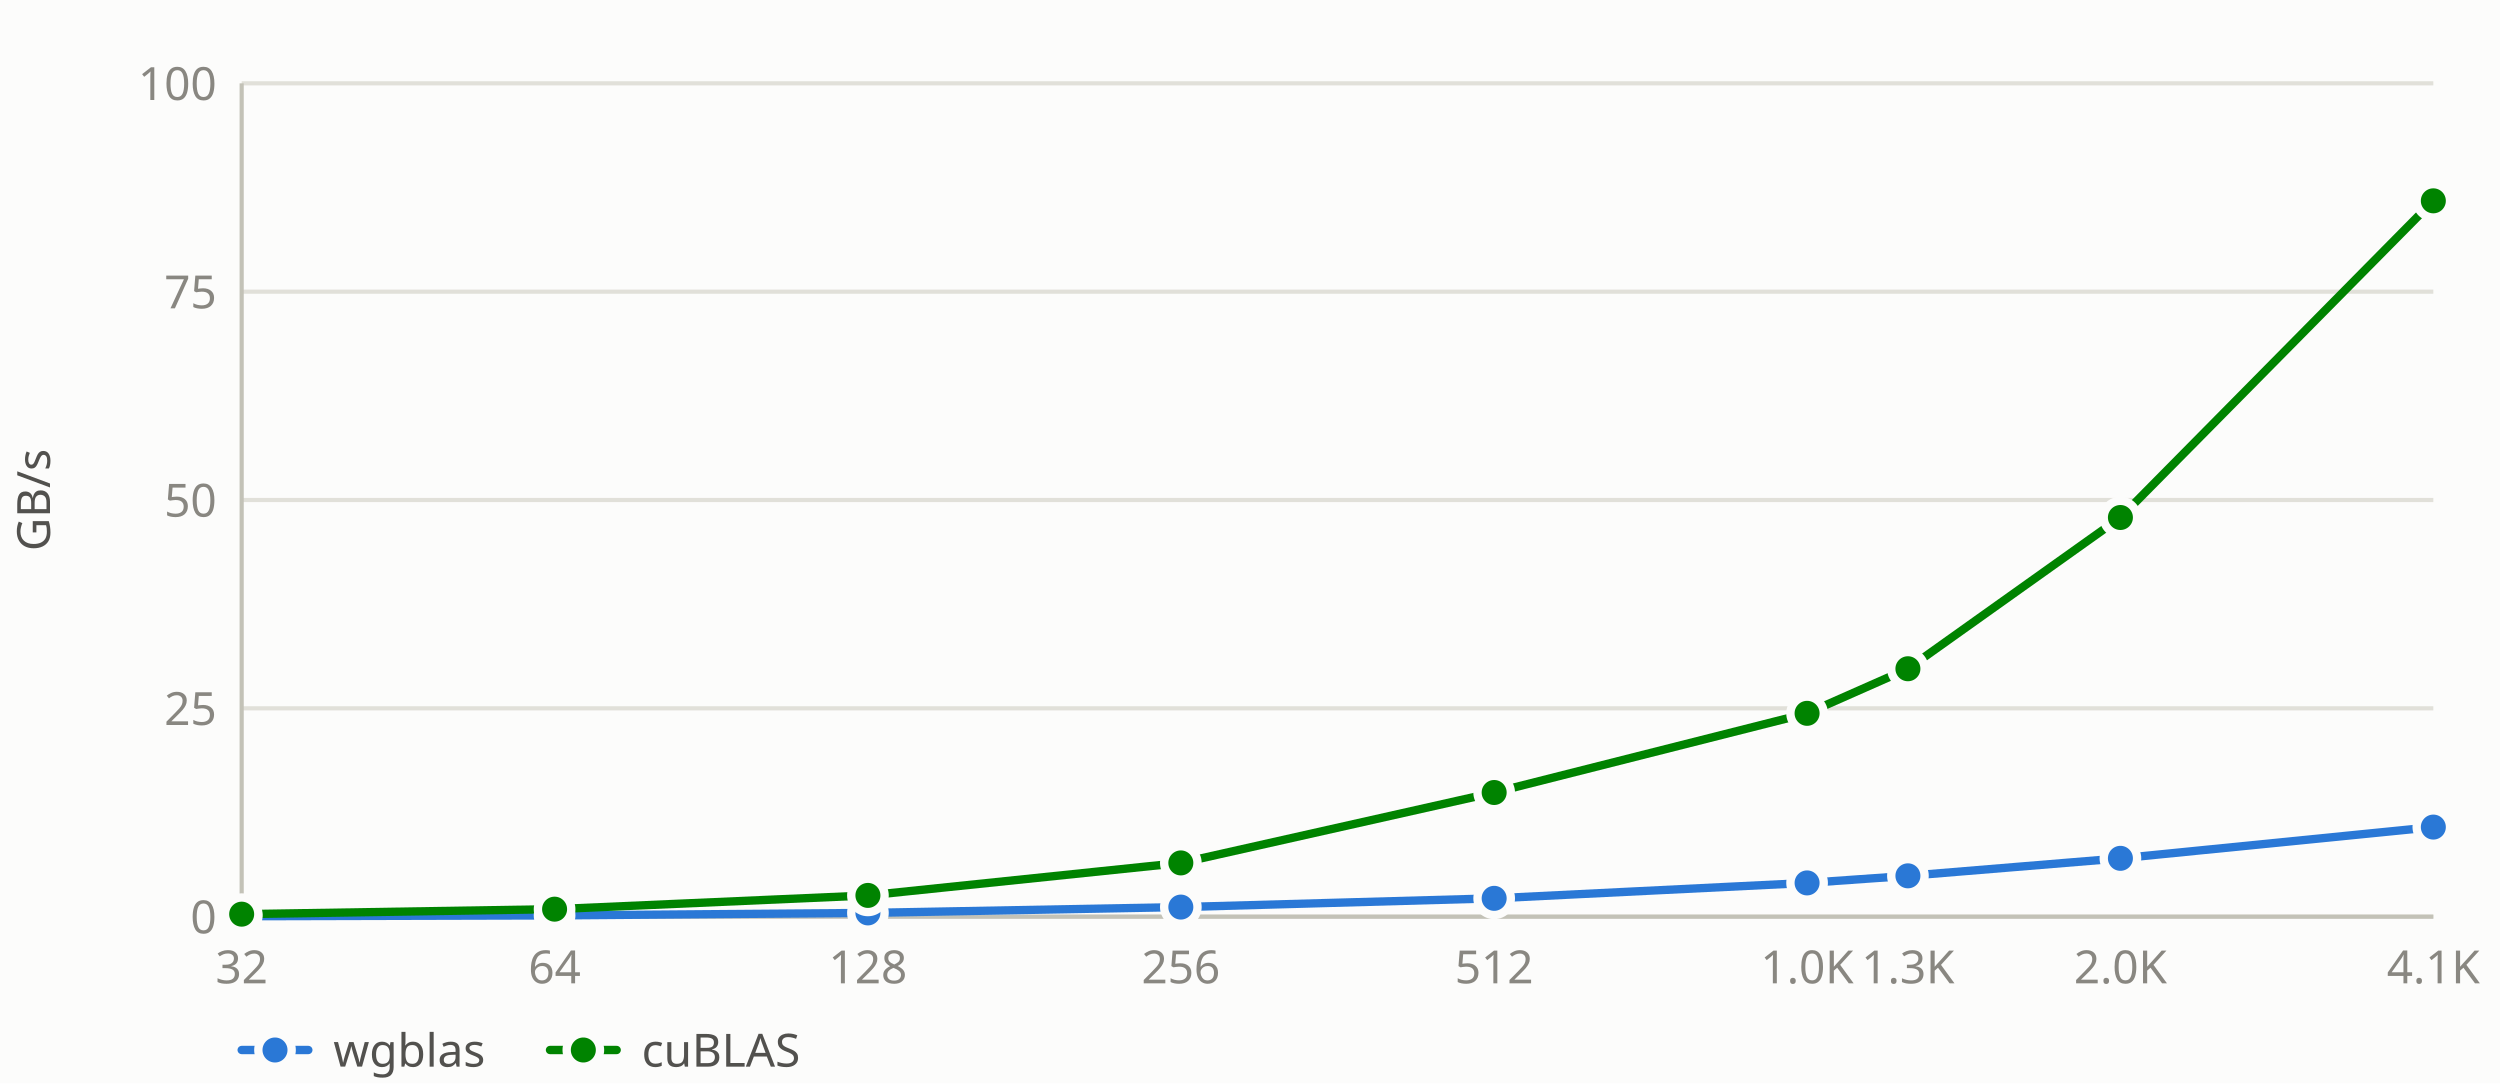
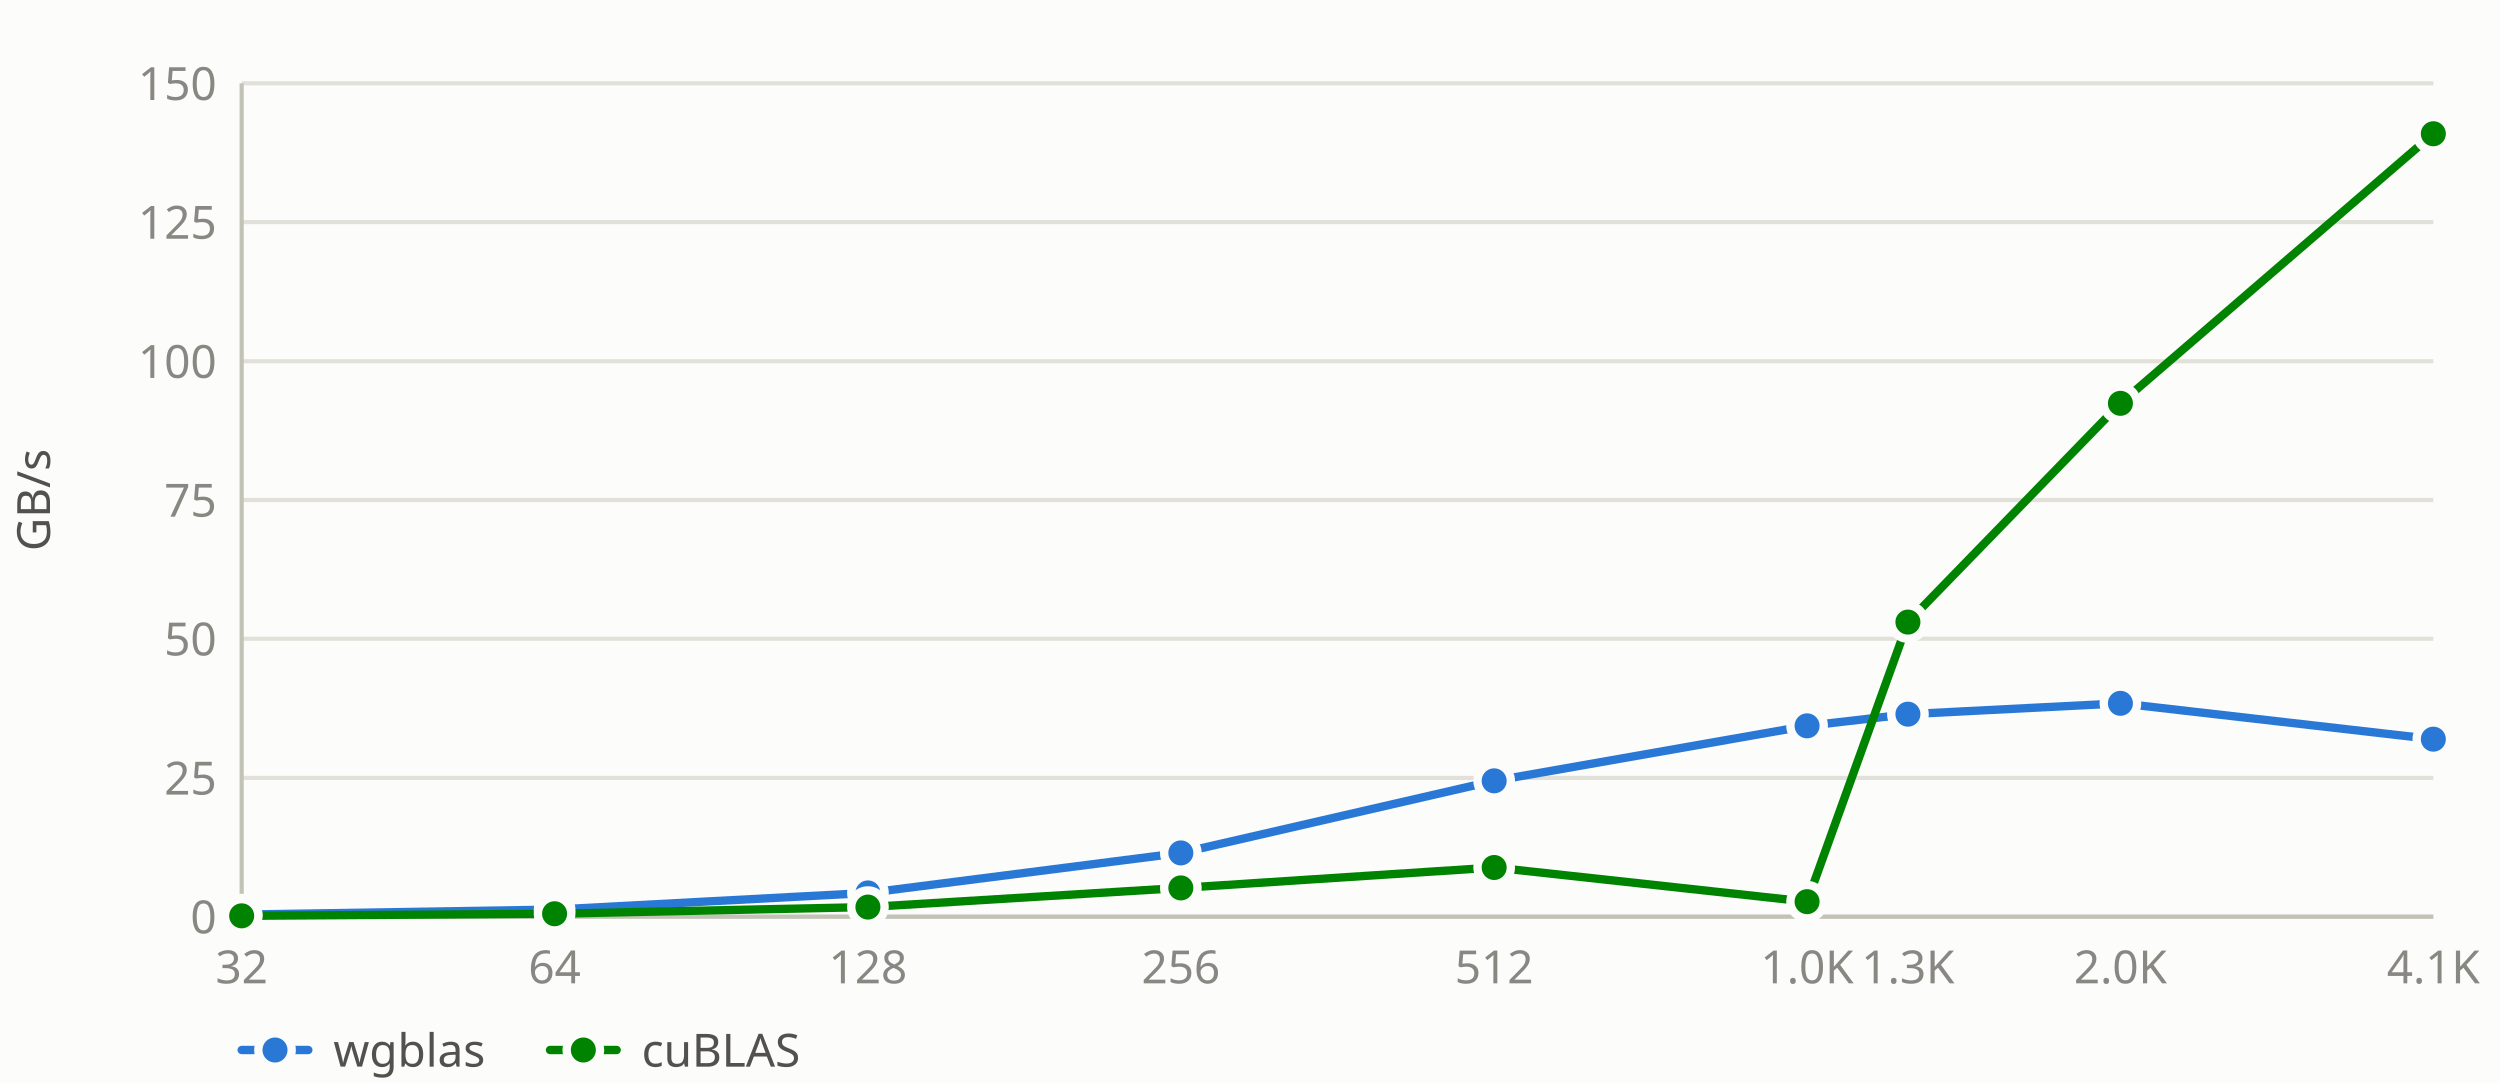
- <svg xmlns="http://www.w3.org/2000/svg" id="bc-strsv-stride32-nvidia_geforce_gtx_1650-gbs" viewBox="0 0 600 260" width="600" height="260" role="img" aria-label="GB/s vs n">
-   <style>#bc-strsv-stride32-nvidia_geforce_gtx_1650-gbs .bg{fill:#fcfcfb}#bc-strsv-stride32-nvidia_geforce_gtx_1650-gbs .gr{stroke:#e1e0d9;stroke-width:1;fill:none}#bc-strsv-stride32-nvidia_geforce_gtx_1650-gbs .ax{stroke:#c3c2b7;stroke-width:1;fill:none}#bc-strsv-stride32-nvidia_geforce_gtx_1650-gbs .at{fill:#898781;font:11px/1 system-ui,sans-serif}#bc-strsv-stride32-nvidia_geforce_gtx_1650-gbs .lt{fill:#52514e;font:11px/1 system-ui,sans-serif}#bc-strsv-stride32-nvidia_geforce_gtx_1650-gbs .ln1{stroke:#2a78d6;fill:none;stroke-width:2;stroke-linejoin:round;stroke-linecap:round}#bc-strsv-stride32-nvidia_geforce_gtx_1650-gbs .mk1{fill:#2a78d6;stroke:#fcfcfb;stroke-width:2}#bc-strsv-stride32-nvidia_geforce_gtx_1650-gbs .ln2{stroke:#008300;fill:none;stroke-width:2;stroke-linejoin:round;stroke-linecap:round}#bc-strsv-stride32-nvidia_geforce_gtx_1650-gbs .mk2{fill:#008300;stroke:#fcfcfb;stroke-width:2}@media(prefers-color-scheme:dark){#bc-strsv-stride32-nvidia_geforce_gtx_1650-gbs .bg{fill:#1a1a19}#bc-strsv-stride32-nvidia_geforce_gtx_1650-gbs .gr{stroke:#2c2c2a}#bc-strsv-stride32-nvidia_geforce_gtx_1650-gbs .ax{stroke:#383835}#bc-strsv-stride32-nvidia_geforce_gtx_1650-gbs .at{fill:#898781}#bc-strsv-stride32-nvidia_geforce_gtx_1650-gbs .lt{fill:#c3c2b7}#bc-strsv-stride32-nvidia_geforce_gtx_1650-gbs .ln1{stroke:#3987e5}#bc-strsv-stride32-nvidia_geforce_gtx_1650-gbs .mk1{fill:#3987e5;stroke:#1a1a19}#bc-strsv-stride32-nvidia_geforce_gtx_1650-gbs .ln2{stroke:#008300}#bc-strsv-stride32-nvidia_geforce_gtx_1650-gbs .mk2{fill:#008300;stroke:#1a1a19}}:root[data-theme=dark] #bc-strsv-stride32-nvidia_geforce_gtx_1650-gbs .bg{fill:#1a1a19}:root[data-theme=dark] #bc-strsv-stride32-nvidia_geforce_gtx_1650-gbs .gr{stroke:#2c2c2a}:root[data-theme=dark] #bc-strsv-stride32-nvidia_geforce_gtx_1650-gbs .ax{stroke:#383835}:root[data-theme=dark] #bc-strsv-stride32-nvidia_geforce_gtx_1650-gbs .lt{fill:#c3c2b7}:root[data-theme=dark] #bc-strsv-stride32-nvidia_geforce_gtx_1650-gbs .ln1{stroke:#3987e5}:root[data-theme=dark] #bc-strsv-stride32-nvidia_geforce_gtx_1650-gbs .mk1{fill:#3987e5;stroke:#1a1a19}:root[data-theme=dark] #bc-strsv-stride32-nvidia_geforce_gtx_1650-gbs .mk2{stroke:#1a1a19}</style>
+ <svg xmlns="http://www.w3.org/2000/svg" id="bc-strmv-stride32-nvidia_geforce_gtx_1650-gbs" viewBox="0 0 600 260" width="600" height="260" role="img" aria-label="GB/s vs n">
+   <style>#bc-strmv-stride32-nvidia_geforce_gtx_1650-gbs .bg{fill:#fcfcfb}#bc-strmv-stride32-nvidia_geforce_gtx_1650-gbs .gr{stroke:#e1e0d9;stroke-width:1;fill:none}#bc-strmv-stride32-nvidia_geforce_gtx_1650-gbs .ax{stroke:#c3c2b7;stroke-width:1;fill:none}#bc-strmv-stride32-nvidia_geforce_gtx_1650-gbs .at{fill:#898781;font:11px/1 system-ui,sans-serif}#bc-strmv-stride32-nvidia_geforce_gtx_1650-gbs .lt{fill:#52514e;font:11px/1 system-ui,sans-serif}#bc-strmv-stride32-nvidia_geforce_gtx_1650-gbs .ln1{stroke:#2a78d6;fill:none;stroke-width:2;stroke-linejoin:round;stroke-linecap:round}#bc-strmv-stride32-nvidia_geforce_gtx_1650-gbs .mk1{fill:#2a78d6;stroke:#fcfcfb;stroke-width:2}#bc-strmv-stride32-nvidia_geforce_gtx_1650-gbs .ln2{stroke:#008300;fill:none;stroke-width:2;stroke-linejoin:round;stroke-linecap:round}#bc-strmv-stride32-nvidia_geforce_gtx_1650-gbs .mk2{fill:#008300;stroke:#fcfcfb;stroke-width:2}@media(prefers-color-scheme:dark){#bc-strmv-stride32-nvidia_geforce_gtx_1650-gbs .bg{fill:#1a1a19}#bc-strmv-stride32-nvidia_geforce_gtx_1650-gbs .gr{stroke:#2c2c2a}#bc-strmv-stride32-nvidia_geforce_gtx_1650-gbs .ax{stroke:#383835}#bc-strmv-stride32-nvidia_geforce_gtx_1650-gbs .at{fill:#898781}#bc-strmv-stride32-nvidia_geforce_gtx_1650-gbs .lt{fill:#c3c2b7}#bc-strmv-stride32-nvidia_geforce_gtx_1650-gbs .ln1{stroke:#3987e5}#bc-strmv-stride32-nvidia_geforce_gtx_1650-gbs .mk1{fill:#3987e5;stroke:#1a1a19}#bc-strmv-stride32-nvidia_geforce_gtx_1650-gbs .ln2{stroke:#008300}#bc-strmv-stride32-nvidia_geforce_gtx_1650-gbs .mk2{fill:#008300;stroke:#1a1a19}}:root[data-theme=dark] #bc-strmv-stride32-nvidia_geforce_gtx_1650-gbs .bg{fill:#1a1a19}:root[data-theme=dark] #bc-strmv-stride32-nvidia_geforce_gtx_1650-gbs .gr{stroke:#2c2c2a}:root[data-theme=dark] #bc-strmv-stride32-nvidia_geforce_gtx_1650-gbs .ax{stroke:#383835}:root[data-theme=dark] #bc-strmv-stride32-nvidia_geforce_gtx_1650-gbs .lt{fill:#c3c2b7}:root[data-theme=dark] #bc-strmv-stride32-nvidia_geforce_gtx_1650-gbs .ln1{stroke:#3987e5}:root[data-theme=dark] #bc-strmv-stride32-nvidia_geforce_gtx_1650-gbs .mk1{fill:#3987e5;stroke:#1a1a19}:root[data-theme=dark] #bc-strmv-stride32-nvidia_geforce_gtx_1650-gbs .mk2{stroke:#1a1a19}</style>
  <rect class="bg" width="600" height="260" />
  <line class="gr" x1="58" y1="220.0" x2="584" y2="220.0" />
-   <line class="gr" x1="58" y1="170.0" x2="584" y2="170.0" />
+   <line class="gr" x1="58" y1="186.7" x2="584" y2="186.7" />
+   <line class="gr" x1="58" y1="153.3" x2="584" y2="153.3" />
  <line class="gr" x1="58" y1="120.0" x2="584" y2="120.0" />
-   <line class="gr" x1="58" y1="70.0" x2="584" y2="70.0" />
+   <line class="gr" x1="58" y1="86.7" x2="584" y2="86.7" />
+   <line class="gr" x1="58" y1="53.3" x2="584" y2="53.3" />
  <line class="gr" x1="58" y1="20.0" x2="584" y2="20.0" />
  <line class="ax" x1="58" y1="20" x2="58" y2="220" />
  <line class="ax" x1="58" y1="220" x2="584" y2="220" />
  <text class="at" x="52" y="224.0" text-anchor="end">0</text>
-   <text class="at" x="52" y="174.0" text-anchor="end">25</text>
-   <text class="at" x="52" y="124.0" text-anchor="end">50</text>
-   <text class="at" x="52" y="74.0" text-anchor="end">75</text>
-   <text class="at" x="52" y="24.0" text-anchor="end">100</text>
+   <text class="at" x="52" y="190.7" text-anchor="end">25</text>
+   <text class="at" x="52" y="157.3" text-anchor="end">50</text>
+   <text class="at" x="52" y="124.0" text-anchor="end">75</text>
+   <text class="at" x="52" y="90.7" text-anchor="end">100</text>
+   <text class="at" x="52" y="57.3" text-anchor="end">125</text>
+   <text class="at" x="52" y="24.0" text-anchor="end">150</text>
  <text class="lt" x="12" y="120.0" text-anchor="middle" transform="rotate(-90 12 120.0)">GB/s</text>
  <text class="at" x="58.0" y="236" text-anchor="middle">32</text>
  <text class="at" x="133.1" y="236" text-anchor="middle">64</text>
  <text class="at" x="208.3" y="236" text-anchor="middle">128</text>
  <text class="at" x="283.4" y="236" text-anchor="middle">256</text>
  <text class="at" x="358.6" y="236" text-anchor="middle">512</text>
  <text class="at" x="433.7" y="236" text-anchor="middle">1.0K</text>
  <text class="at" x="457.9" y="236" text-anchor="middle">1.3K</text>
  <text class="at" x="508.9" y="236" text-anchor="middle">2.0K</text>
  <text class="at" x="584.0" y="236" text-anchor="middle">4.1K</text>
-   <polyline class="ln1" points="58.0,219.9 133.1,219.7 208.3,219.1 283.4,217.7 358.6,215.6 433.7,211.9 457.9,210.2 508.9,206.0 584.0,198.5" />
-   <polyline class="ln2" points="58.0,219.4 133.1,218.2 208.3,214.9 283.4,207.1 358.6,190.2 433.7,171.2 457.9,160.5 508.9,124.2 584.0,48.2" />
-   <circle class="mk1" cx="58.0" cy="219.9" r="4" />
-   <circle class="mk1" cx="133.1" cy="219.7" r="4" />
-   <circle class="mk1" cx="208.3" cy="219.1" r="4" />
-   <circle class="mk1" cx="283.4" cy="217.7" r="4" />
-   <circle class="mk1" cx="358.6" cy="215.6" r="4" />
-   <circle class="mk1" cx="433.7" cy="211.9" r="4" />
-   <circle class="mk1" cx="457.9" cy="210.2" r="4" />
-   <circle class="mk1" cx="508.9" cy="206.0" r="4" />
-   <circle class="mk1" cx="584.0" cy="198.5" r="4" />
-   <circle class="mk2" cx="58.0" cy="219.4" r="4" />
-   <circle class="mk2" cx="133.1" cy="218.2" r="4" />
-   <circle class="mk2" cx="208.3" cy="214.9" r="4" />
-   <circle class="mk2" cx="283.4" cy="207.1" r="4" />
-   <circle class="mk2" cx="358.6" cy="190.2" r="4" />
-   <circle class="mk2" cx="433.7" cy="171.2" r="4" />
-   <circle class="mk2" cx="457.9" cy="160.5" r="4" />
-   <circle class="mk2" cx="508.9" cy="124.2" r="4" />
-   <circle class="mk2" cx="584.0" cy="48.2" r="4" />
+   <polyline class="ln1" points="58.0,219.5 133.1,218.3 208.3,214.3 283.4,204.7 358.6,187.4 433.7,174.2 457.9,171.4 508.9,168.8 584.0,177.4" />
+   <polyline class="ln2" points="58.0,219.8 133.1,219.3 208.3,217.7 283.4,213.1 358.6,208.2 433.7,216.4 457.9,149.3 508.9,96.8 584.0,32.1" />
+   <circle class="mk1" cx="58.0" cy="219.5" r="4" />
+   <circle class="mk1" cx="133.1" cy="218.3" r="4" />
+   <circle class="mk1" cx="208.3" cy="214.3" r="4" />
+   <circle class="mk1" cx="283.4" cy="204.7" r="4" />
+   <circle class="mk1" cx="358.6" cy="187.4" r="4" />
+   <circle class="mk1" cx="433.7" cy="174.2" r="4" />
+   <circle class="mk1" cx="457.9" cy="171.4" r="4" />
+   <circle class="mk1" cx="508.9" cy="168.8" r="4" />
+   <circle class="mk1" cx="584.0" cy="177.4" r="4" />
+   <circle class="mk2" cx="58.0" cy="219.8" r="4" />
+   <circle class="mk2" cx="133.1" cy="219.3" r="4" />
+   <circle class="mk2" cx="208.3" cy="217.7" r="4" />
+   <circle class="mk2" cx="283.4" cy="213.1" r="4" />
+   <circle class="mk2" cx="358.6" cy="208.2" r="4" />
+   <circle class="mk2" cx="433.7" cy="216.4" r="4" />
+   <circle class="mk2" cx="457.9" cy="149.3" r="4" />
+   <circle class="mk2" cx="508.9" cy="96.8" r="4" />
+   <circle class="mk2" cx="584.0" cy="32.1" r="4" />
  <line class="ln1" x1="58" y1="252" x2="74" y2="252" />
  <circle class="mk1" cx="66" cy="252" r="4" />
  <text class="lt" x="80" y="256">wgblas</text>
  <line class="ln2" x1="132" y1="252" x2="148" y2="252" />
  <circle class="mk2" cx="140" cy="252" r="4" />
  <text class="lt" x="154" y="256">cuBLAS</text>
</svg>
